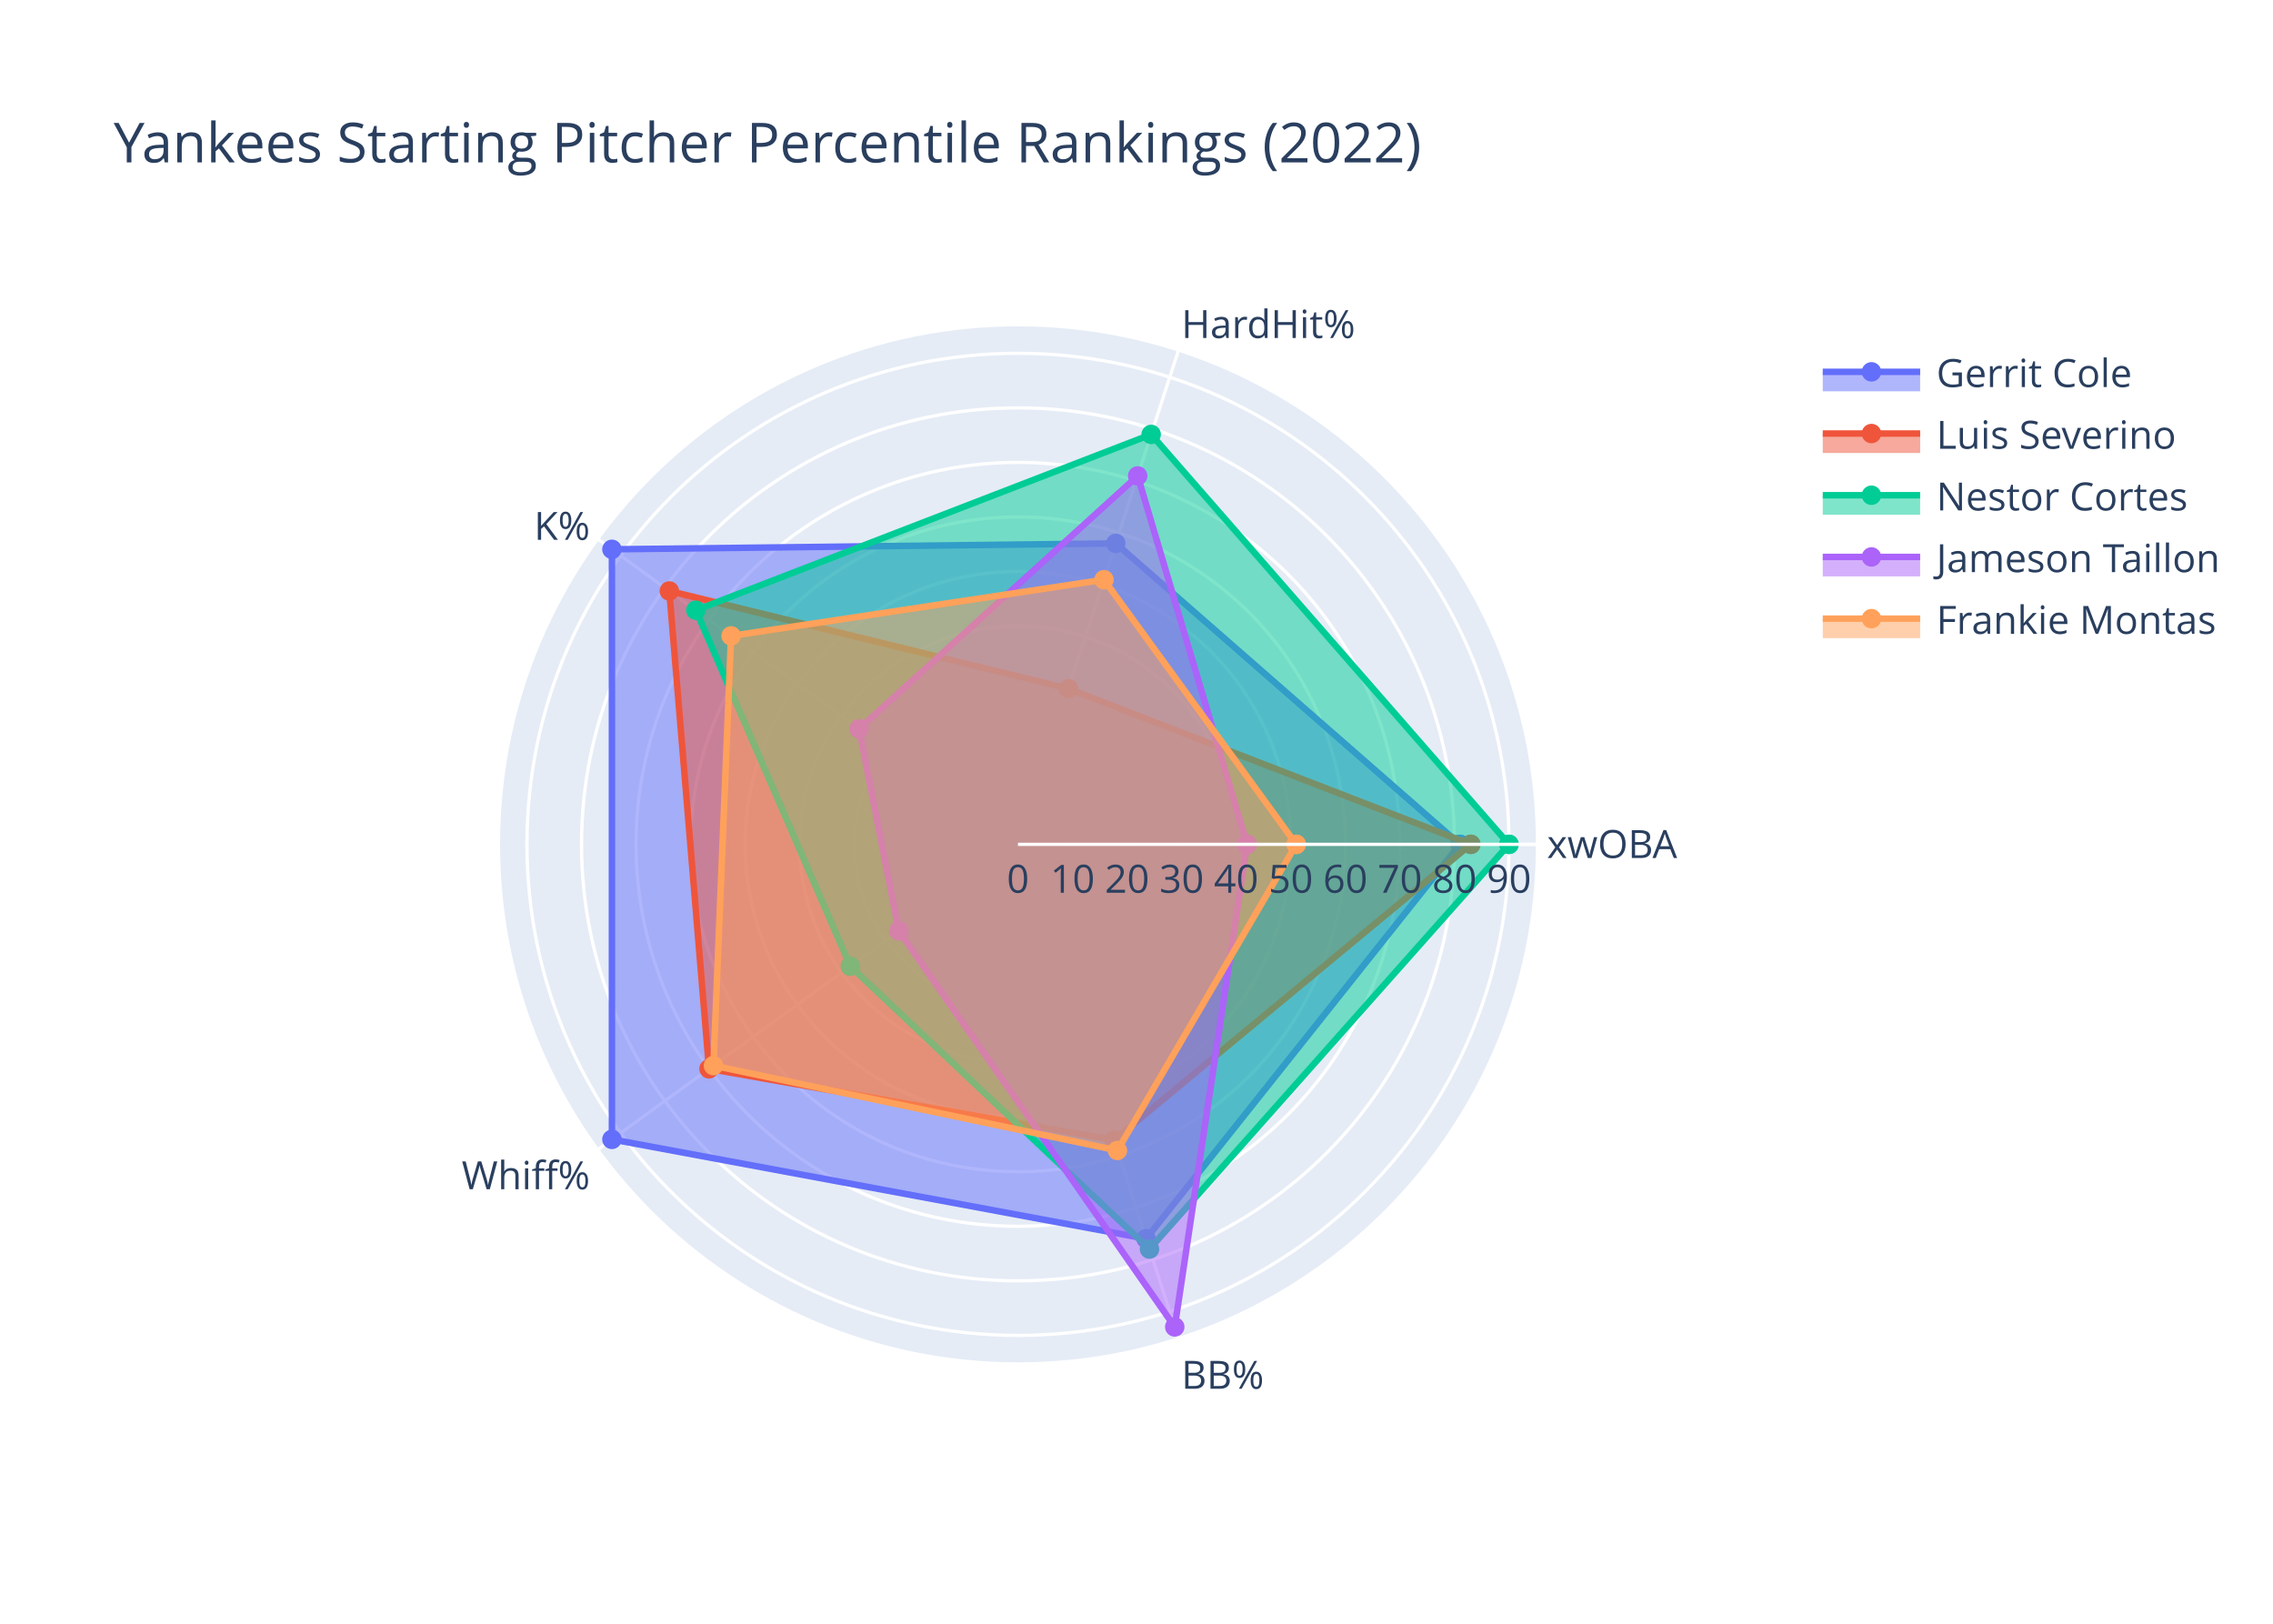
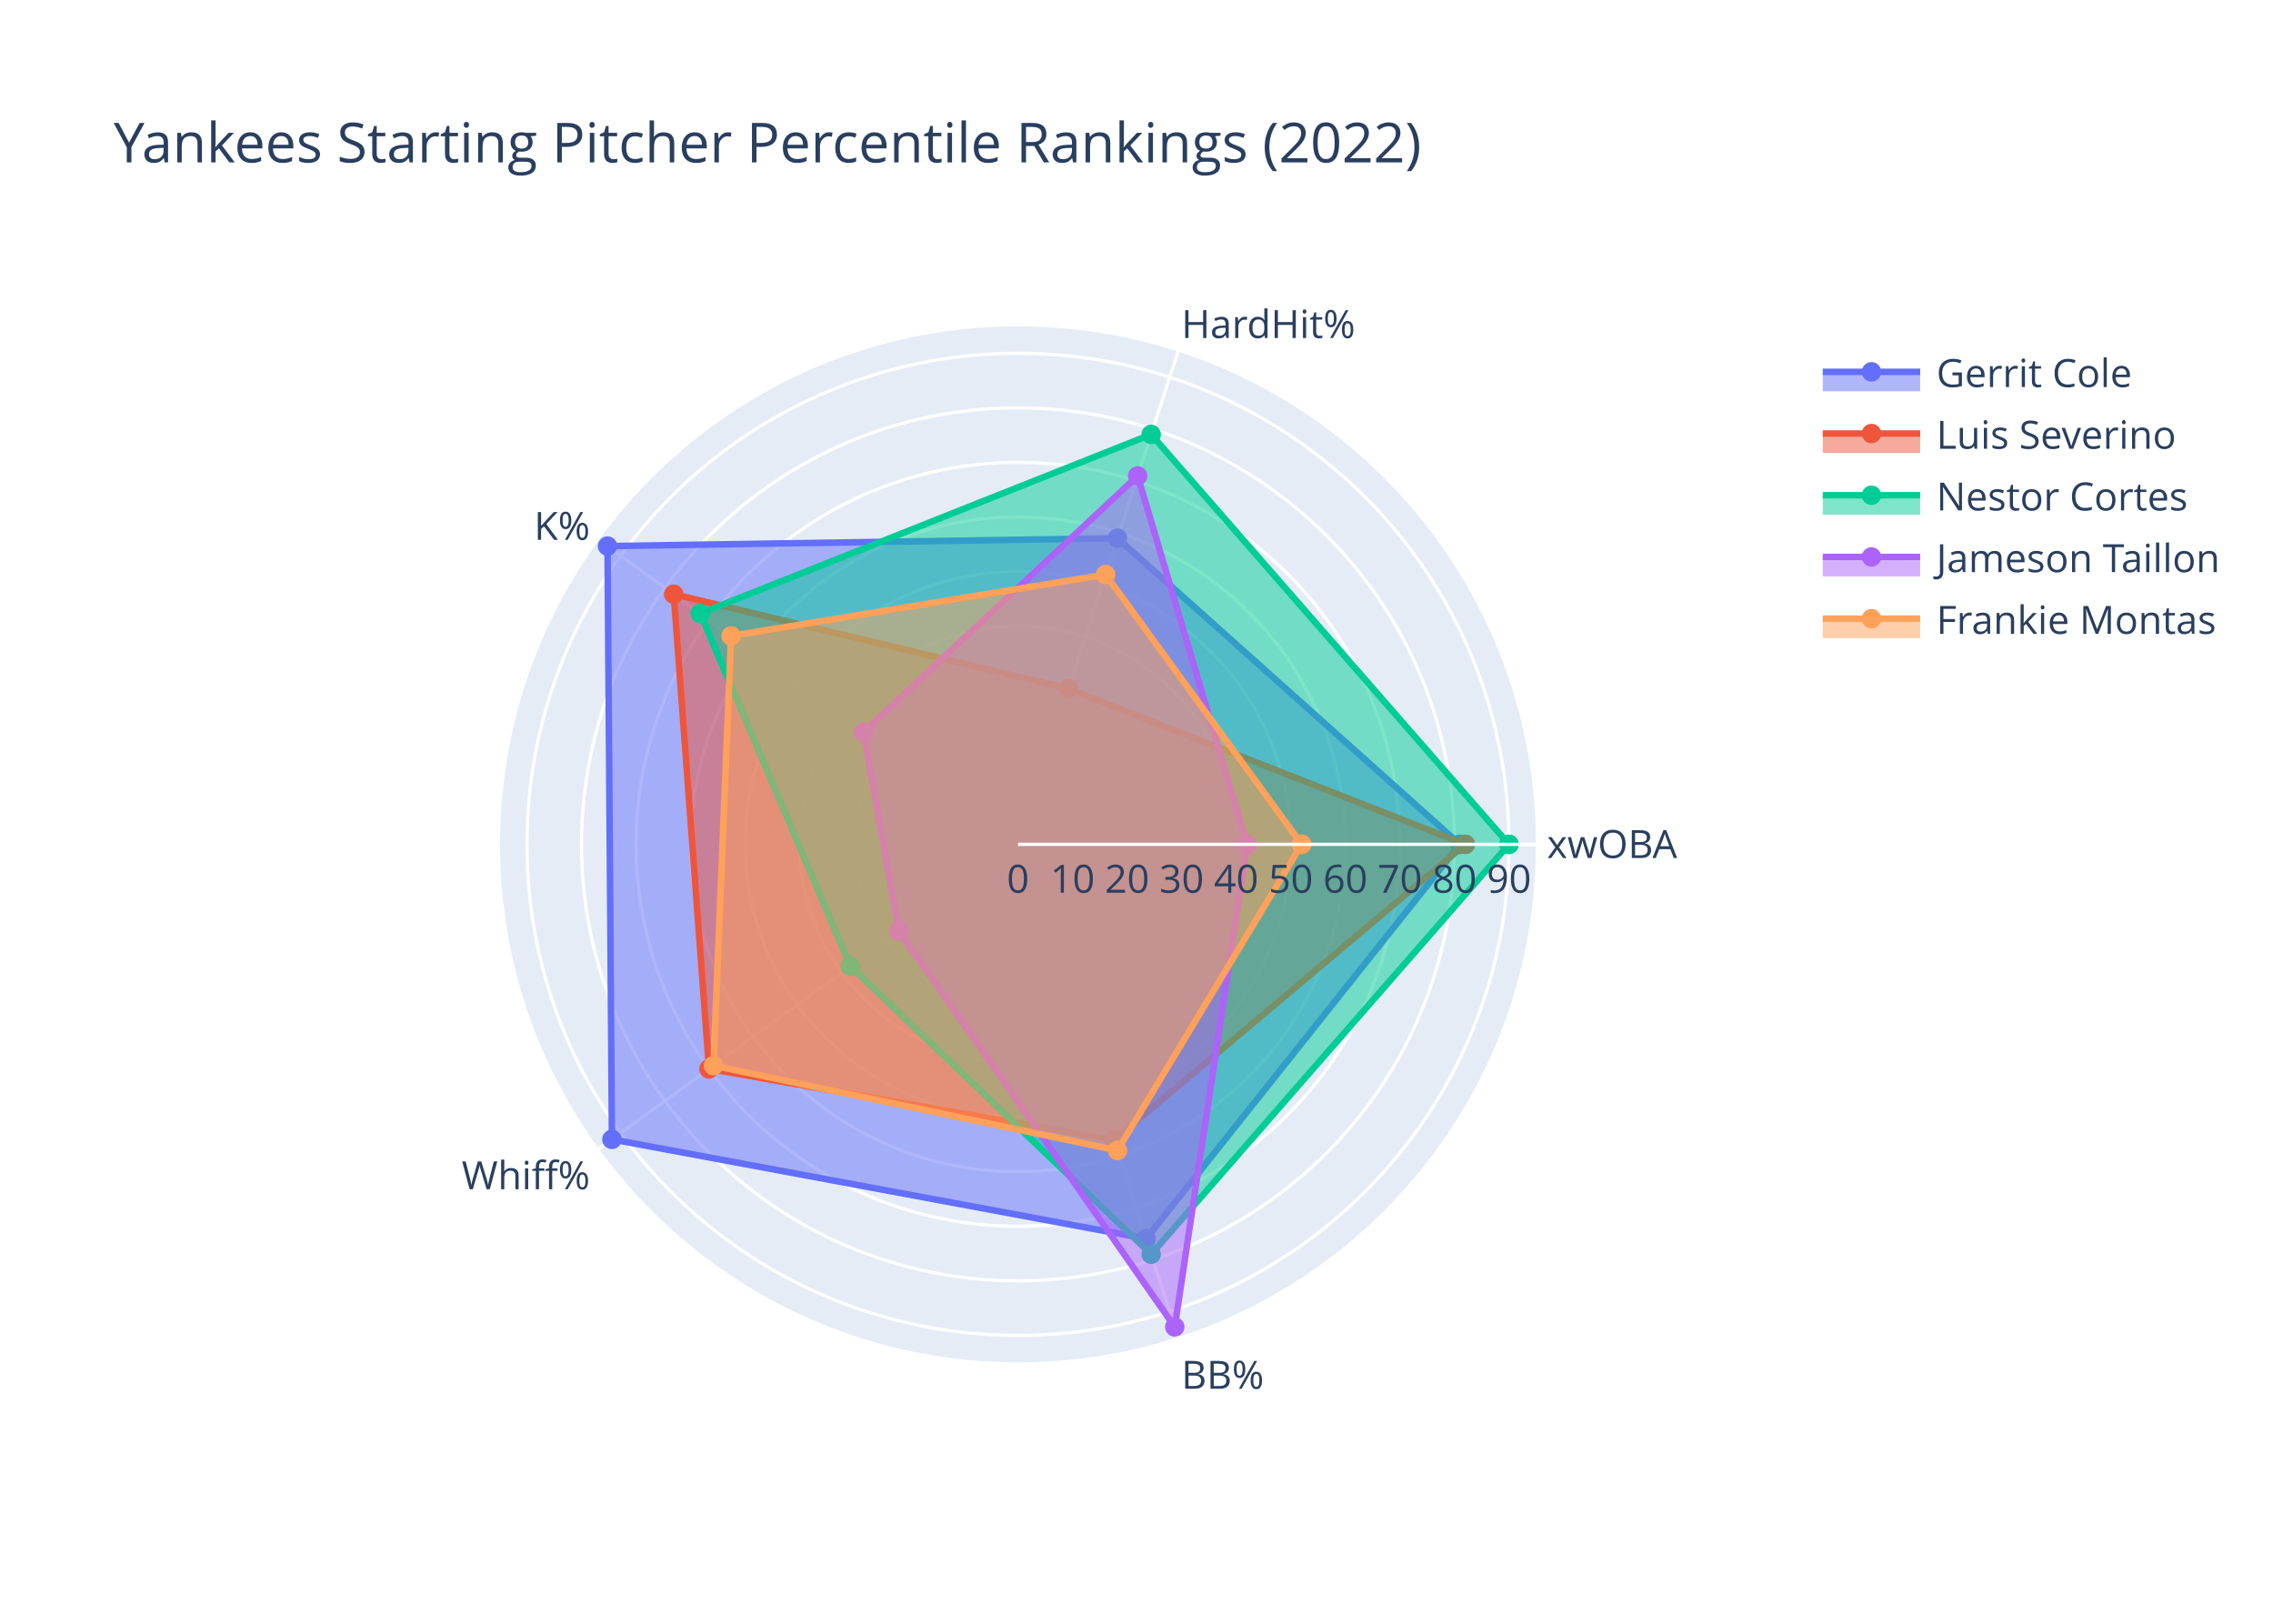
<svg xmlns="http://www.w3.org/2000/svg" class="main-svg" width="700" height="500" style="" viewBox="0 0 700 500">
  <rect x="0" y="0" width="700" height="500" style="fill: rgb(255, 255, 255); fill-opacity: 1;" />
-   <defs id="defs-ed199c">
+   <defs id="defs-c18f42">
    <g class="clips">
-       <clipPath id="cliped199cpolar-for-traces">
+       <clipPath id="clipc18f42polar-for-traces">
        <path d="M160,0A160,160 0,1,0 -160,-1.9594348786357652e-14A160,160 0,1,0 160,3.9188697572715304e-14Z" transform="translate(160,160)" />
      </clipPath>
    </g>
    <g class="gradients" />
    <g class="patterns" />
  </defs>
  <g class="bglayer" />
  <g class="layer-below">
    <g class="imagelayer" />
    <g class="shapelayer" />
  </g>
  <g class="cartesianlayer" />
  <g class="polarlayer">
    <g class="polar">
      <g class="polarsublayer draglayer" />
      <g class="polarsublayer plotbg">
        <path d="M160,0A160,160 0,1,0 -160,-1.9594348786357652e-14A160,160 0,1,0 160,3.9188697572715304e-14Z" transform="translate(313.5,260)" style="fill: rgb(229, 236, 246); fill-opacity: 1;" />
      </g>
      <g class="polarsublayer backplot">
        <g class="maplayer" />
      </g>
      <g class="polarsublayer angular-grid" style="fill: none;">
        <path class="angularaxisgrid" d="M313.5,260L473.5,260" style="stroke: rgb(255, 255, 255); stroke-opacity: 1; stroke-width: 1px;" />
        <path class="angularaxisgrid" d="M313.5,260L362.943,107.831" style="stroke: rgb(255, 255, 255); stroke-opacity: 1; stroke-width: 1px;" />
        <path class="angularaxisgrid" d="M313.5,260L184.057,165.954" style="stroke: rgb(255, 255, 255); stroke-opacity: 1; stroke-width: 1px;" />
        <path class="angularaxisgrid" d="M313.5,260L184.057,354.046" style="stroke: rgb(255, 255, 255); stroke-opacity: 1; stroke-width: 1px;" />
        <path class="angularaxisgrid" d="M313.5,260L362.943,412.169" style="stroke: rgb(255, 255, 255); stroke-opacity: 1; stroke-width: 1px;" />
      </g>
      <g class="polarsublayer radial-grid" transform="translate(313.5,260)" style="fill: none;">
        <path class="xgrid" d="M16.8,0A16.8,16.8 0,1,0 -16.8,-2.0574066225675536e-15A16.8,16.8 0,1,0 16.8,4.114813245135107e-15Z" style="stroke: rgb(255, 255, 255); stroke-opacity: 1; stroke-width: 1px;" />
        <path class="xgrid" d="M33.6,0A33.6,33.6 0,1,0 -33.6,-4.114813245135107e-15A33.6,33.6 0,1,0 33.6,8.229626490270214e-15Z" style="stroke: rgb(255, 255, 255); stroke-opacity: 1; stroke-width: 1px;" />
        <path class="xgrid" d="M50.4,0A50.4,50.4 0,1,0 -50.4,-6.17221986770266e-15A50.4,50.4 0,1,0 50.4,1.234443973540532e-14Z" style="stroke: rgb(255, 255, 255); stroke-opacity: 1; stroke-width: 1px;" />
        <path class="xgrid" d="M67.2,0A67.2,67.2 0,1,0 -67.2,-8.229626490270214e-15A67.2,67.2 0,1,0 67.2,1.645925298054043e-14Z" style="stroke: rgb(255, 255, 255); stroke-opacity: 1; stroke-width: 1px;" />
        <path class="xgrid" d="M84.01,0A84.01,84.01 0,1,0 -84.01,-1.0288257759636915e-14A84.01,84.01 0,1,0 84.01,2.057651551927383e-14Z" style="stroke: rgb(255, 255, 255); stroke-opacity: 1; stroke-width: 1px;" />
        <path class="xgrid" d="M100.81,0A100.81,100.81 0,1,0 -100.81,-1.2345664382204467e-14A100.81,100.81 0,1,0 100.81,2.4691328764408935e-14Z" style="stroke: rgb(255, 255, 255); stroke-opacity: 1; stroke-width: 1px;" />
        <path class="xgrid" d="M117.61,0A117.61,117.61 0,1,0 -117.61,-1.440307100477202e-14A117.61,117.61 0,1,0 117.61,2.880614200954404e-14Z" style="stroke: rgb(255, 255, 255); stroke-opacity: 1; stroke-width: 1px;" />
        <path class="xgrid" d="M134.41,0A134.41,134.41 0,1,0 -134.41,-1.6460477627339574e-14A134.41,134.41 0,1,0 134.41,3.292095525467915e-14Z" style="stroke: rgb(255, 255, 255); stroke-opacity: 1; stroke-width: 1px;" />
        <path class="xgrid" d="M151.21,0A151.21,151.21 0,1,0 -151.21,-1.851788424990713e-14A151.21,151.21 0,1,0 151.21,3.703576849981426e-14Z" style="stroke: rgb(255, 255, 255); stroke-opacity: 1; stroke-width: 1px;" />
      </g>
      <g class="polarsublayer frontplot" transform="translate(153.5,100)">
        <g class="barlayer" />
        <g class="scatterlayer">
-           <g class="trace scatter tracea35449" style="stroke-miterlimit: 2; opacity: 1;">
-             <g class="fills" clip-path="url(#cliped199cpolar-for-traces)">
-               <g>
-                 <path class="js-fill" d="M296.09,160L190.11,67.32L34.95,69.15L34.95,250.85L199.46,281.44L296.09,160Z" style="fill: rgb(99, 110, 250); fill-opacity: 0.5; stroke-width: 0;" />
-               </g>
-             </g>
-             <g class="errorbars" />
-             <g class="lines">
-               <path class="js-line" d="M296.09,160L190.11,67.32L34.95,69.15L34.95,250.85L199.46,281.44L296.09,160" clip-path="url(#cliped199cpolar-for-traces)" style="vector-effect: non-scaling-stroke; fill: none; stroke: rgb(99, 110, 250); stroke-opacity: 1; stroke-width: 2px; opacity: 1;" />
+           <g class="trace scatter trace690c1a" style="stroke-miterlimit: 2; opacity: 1;">
+             <g class="fills" clip-path="url(#clipc18f42polar-for-traces)">
+               <g>
+                 <path class="js-fill" d="M296.09,160L190.63,65.73L33.59,68.16L34.95,250.85L199.46,281.44L296.09,160Z" style="fill: rgb(99, 110, 250); fill-opacity: 0.5; stroke-width: 0;" />
+               </g>
+             </g>
+             <g class="errorbars" />
+             <g class="lines">
+               <path class="js-line" d="M296.09,160L190.63,65.73L33.59,68.16L34.95,250.85L199.46,281.44L296.09,160" clip-path="url(#clipc18f42polar-for-traces)" style="vector-effect: non-scaling-stroke; fill: none; stroke: rgb(99, 110, 250); stroke-opacity: 1; stroke-width: 2px; opacity: 1;" />
            </g>
            <g class="points">
              <path class="point" transform="translate(296.09,160)" d="M3,0A3,3 0 1,1 0,-3A3,3 0 0,1 3,0Z" style="opacity: 1; stroke-width: 0px; fill: rgb(99, 110, 250); fill-opacity: 1;" />
-               <path class="point" transform="translate(190.11,67.32)" d="M3,0A3,3 0 1,1 0,-3A3,3 0 0,1 3,0Z" style="opacity: 1; stroke-width: 0px; fill: rgb(99, 110, 250); fill-opacity: 1;" />
-               <path class="point" transform="translate(34.95,69.15)" d="M3,0A3,3 0 1,1 0,-3A3,3 0 0,1 3,0Z" style="opacity: 1; stroke-width: 0px; fill: rgb(99, 110, 250); fill-opacity: 1;" />
+               <path class="point" transform="translate(190.63,65.73)" d="M3,0A3,3 0 1,1 0,-3A3,3 0 0,1 3,0Z" style="opacity: 1; stroke-width: 0px; fill: rgb(99, 110, 250); fill-opacity: 1;" />
+               <path class="point" transform="translate(33.59,68.16)" d="M3,0A3,3 0 1,1 0,-3A3,3 0 0,1 3,0Z" style="opacity: 1; stroke-width: 0px; fill: rgb(99, 110, 250); fill-opacity: 1;" />
              <path class="point" transform="translate(34.95,250.85)" d="M3,0A3,3 0 1,1 0,-3A3,3 0 0,1 3,0Z" style="opacity: 1; stroke-width: 0px; fill: rgb(99, 110, 250); fill-opacity: 1;" />
              <path class="point" transform="translate(199.46,281.44)" d="M3,0A3,3 0 1,1 0,-3A3,3 0 0,1 3,0Z" style="opacity: 1; stroke-width: 0px; fill: rgb(99, 110, 250); fill-opacity: 1;" />
              <path class="point" transform="translate(296.09,160)" d="M3,0A3,3 0 1,1 0,-3A3,3 0 0,1 3,0Z" style="opacity: 1; stroke-width: 0px; fill: rgb(99, 110, 250); fill-opacity: 1;" />
            </g>
            <g class="text" />
          </g>
-           <g class="trace scatter tracea97c94" style="stroke-miterlimit: 2; opacity: 1;">
-             <g class="fills" clip-path="url(#cliped199cpolar-for-traces)">
-               <g>
-                 <path class="js-fill" d="M299.45,160L175.58,112.06L52.62,81.98L64.85,229.13L189.59,251.08L299.45,160Z" style="fill: rgb(239, 85, 59); fill-opacity: 0.5; stroke-width: 0;" />
-               </g>
-             </g>
-             <g class="errorbars" />
-             <g class="lines">
-               <path class="js-line" d="M299.45,160L175.58,112.06L52.62,81.98L64.85,229.13L189.59,251.08L299.45,160" clip-path="url(#cliped199cpolar-for-traces)" style="vector-effect: non-scaling-stroke; fill: none; stroke: rgb(239, 85, 59); stroke-opacity: 1; stroke-width: 2px; opacity: 1;" />
-             </g>
-             <g class="points">
-               <path class="point" transform="translate(299.45,160)" d="M3,0A3,3 0 1,1 0,-3A3,3 0 0,1 3,0Z" style="opacity: 1; stroke-width: 0px; fill: rgb(239, 85, 59); fill-opacity: 1;" />
+           <g class="trace scatter tracef01afa" style="stroke-miterlimit: 2; opacity: 1;">
+             <g class="fills" clip-path="url(#clipc18f42polar-for-traces)">
+               <g>
+                 <path class="js-fill" d="M297.77,160L175.58,112.06L53.98,82.97L64.85,229.13L189.59,251.08L297.77,160Z" style="fill: rgb(239, 85, 59); fill-opacity: 0.5; stroke-width: 0;" />
+               </g>
+             </g>
+             <g class="errorbars" />
+             <g class="lines">
+               <path class="js-line" d="M297.77,160L175.58,112.06L53.98,82.97L64.85,229.13L189.59,251.08L297.77,160" clip-path="url(#clipc18f42polar-for-traces)" style="vector-effect: non-scaling-stroke; fill: none; stroke: rgb(239, 85, 59); stroke-opacity: 1; stroke-width: 2px; opacity: 1;" />
+             </g>
+             <g class="points">
+               <path class="point" transform="translate(297.77,160)" d="M3,0A3,3 0 1,1 0,-3A3,3 0 0,1 3,0Z" style="opacity: 1; stroke-width: 0px; fill: rgb(239, 85, 59); fill-opacity: 1;" />
              <path class="point" transform="translate(175.58,112.06)" d="M3,0A3,3 0 1,1 0,-3A3,3 0 0,1 3,0Z" style="opacity: 1; stroke-width: 0px; fill: rgb(239, 85, 59); fill-opacity: 1;" />
-               <path class="point" transform="translate(52.62,81.98)" d="M3,0A3,3 0 1,1 0,-3A3,3 0 0,1 3,0Z" style="opacity: 1; stroke-width: 0px; fill: rgb(239, 85, 59); fill-opacity: 1;" />
+               <path class="point" transform="translate(53.98,82.97)" d="M3,0A3,3 0 1,1 0,-3A3,3 0 0,1 3,0Z" style="opacity: 1; stroke-width: 0px; fill: rgb(239, 85, 59); fill-opacity: 1;" />
              <path class="point" transform="translate(64.85,229.13)" d="M3,0A3,3 0 1,1 0,-3A3,3 0 0,1 3,0Z" style="opacity: 1; stroke-width: 0px; fill: rgb(239, 85, 59); fill-opacity: 1;" />
              <path class="point" transform="translate(189.59,251.08)" d="M3,0A3,3 0 1,1 0,-3A3,3 0 0,1 3,0Z" style="opacity: 1; stroke-width: 0px; fill: rgb(239, 85, 59); fill-opacity: 1;" />
-               <path class="point" transform="translate(299.45,160)" d="M3,0A3,3 0 1,1 0,-3A3,3 0 0,1 3,0Z" style="opacity: 1; stroke-width: 0px; fill: rgb(239, 85, 59); fill-opacity: 1;" />
-             </g>
-             <g class="text" />
-           </g>
-           <g class="trace scatter trace2a5472" style="stroke-miterlimit: 2; opacity: 1;">
-             <g class="fills" clip-path="url(#cliped199cpolar-for-traces)">
-               <g>
-                 <path class="js-fill" d="M311.21,160L201.02,33.77L60.78,87.91L108.35,197.53L200.5,284.63L311.21,160Z" style="fill: rgb(0, 204, 150); fill-opacity: 0.5; stroke-width: 0;" />
-               </g>
-             </g>
-             <g class="errorbars" />
-             <g class="lines">
-               <path class="js-line" d="M311.21,160L201.02,33.77L60.78,87.91L108.35,197.53L200.5,284.63L311.21,160" clip-path="url(#cliped199cpolar-for-traces)" style="vector-effect: non-scaling-stroke; fill: none; stroke: rgb(0, 204, 150); stroke-opacity: 1; stroke-width: 2px; opacity: 1;" />
+               <path class="point" transform="translate(297.77,160)" d="M3,0A3,3 0 1,1 0,-3A3,3 0 0,1 3,0Z" style="opacity: 1; stroke-width: 0px; fill: rgb(239, 85, 59); fill-opacity: 1;" />
+             </g>
+             <g class="text" />
+           </g>
+           <g class="trace scatter trace16ae03" style="stroke-miterlimit: 2; opacity: 1;">
+             <g class="fills" clip-path="url(#clipc18f42polar-for-traces)">
+               <g>
+                 <path class="js-fill" d="M311.21,160L201.02,33.77L62.14,88.9L108.35,197.53L201.02,286.23L311.21,160Z" style="fill: rgb(0, 204, 150); fill-opacity: 0.5; stroke-width: 0;" />
+               </g>
+             </g>
+             <g class="errorbars" />
+             <g class="lines">
+               <path class="js-line" d="M311.21,160L201.02,33.77L62.14,88.9L108.35,197.53L201.02,286.23L311.21,160" clip-path="url(#clipc18f42polar-for-traces)" style="vector-effect: non-scaling-stroke; fill: none; stroke: rgb(0, 204, 150); stroke-opacity: 1; stroke-width: 2px; opacity: 1;" />
            </g>
            <g class="points">
              <path class="point" transform="translate(311.21,160)" d="M3,0A3,3 0 1,1 0,-3A3,3 0 0,1 3,0Z" style="opacity: 1; stroke-width: 0px; fill: rgb(0, 204, 150); fill-opacity: 1;" />
              <path class="point" transform="translate(201.02,33.77)" d="M3,0A3,3 0 1,1 0,-3A3,3 0 0,1 3,0Z" style="opacity: 1; stroke-width: 0px; fill: rgb(0, 204, 150); fill-opacity: 1;" />
-               <path class="point" transform="translate(60.78,87.91)" d="M3,0A3,3 0 1,1 0,-3A3,3 0 0,1 3,0Z" style="opacity: 1; stroke-width: 0px; fill: rgb(0, 204, 150); fill-opacity: 1;" />
+               <path class="point" transform="translate(62.14,88.9)" d="M3,0A3,3 0 1,1 0,-3A3,3 0 0,1 3,0Z" style="opacity: 1; stroke-width: 0px; fill: rgb(0, 204, 150); fill-opacity: 1;" />
              <path class="point" transform="translate(108.35,197.53)" d="M3,0A3,3 0 1,1 0,-3A3,3 0 0,1 3,0Z" style="opacity: 1; stroke-width: 0px; fill: rgb(0, 204, 150); fill-opacity: 1;" />
-               <path class="point" transform="translate(200.5,284.63)" d="M3,0A3,3 0 1,1 0,-3A3,3 0 0,1 3,0Z" style="opacity: 1; stroke-width: 0px; fill: rgb(0, 204, 150); fill-opacity: 1;" />
+               <path class="point" transform="translate(201.02,286.23)" d="M3,0A3,3 0 1,1 0,-3A3,3 0 0,1 3,0Z" style="opacity: 1; stroke-width: 0px; fill: rgb(0, 204, 150); fill-opacity: 1;" />
              <path class="point" transform="translate(311.21,160)" d="M3,0A3,3 0 1,1 0,-3A3,3 0 0,1 3,0Z" style="opacity: 1; stroke-width: 0px; fill: rgb(0, 204, 150); fill-opacity: 1;" />
            </g>
            <g class="text" />
          </g>
-           <g class="trace scatter trace6e21c3" style="stroke-miterlimit: 2; opacity: 1;">
-             <g class="fills" clip-path="url(#cliped199cpolar-for-traces)">
-               <g>
-                 <path class="js-fill" d="M230.56,160L196.86,46.55L111.07,124.45L123.3,186.66L208.28,308.6L230.56,160Z" style="fill: rgb(171, 99, 250); fill-opacity: 0.5; stroke-width: 0;" />
-               </g>
-             </g>
-             <g class="errorbars" />
-             <g class="lines">
-               <path class="js-line" d="M230.56,160L196.86,46.55L111.07,124.45L123.3,186.66L208.28,308.6L230.56,160" clip-path="url(#cliped199cpolar-for-traces)" style="vector-effect: non-scaling-stroke; fill: none; stroke: rgb(171, 99, 250); stroke-opacity: 1; stroke-width: 2px; opacity: 1;" />
+           <g class="trace scatter trace2bd01b" style="stroke-miterlimit: 2; opacity: 1;">
+             <g class="fills" clip-path="url(#clipc18f42polar-for-traces)">
+               <g>
+                 <path class="js-fill" d="M230.56,160L196.86,46.55L112.43,125.44L123.3,186.66L208.28,308.6L230.56,160Z" style="fill: rgb(171, 99, 250); fill-opacity: 0.5; stroke-width: 0;" />
+               </g>
+             </g>
+             <g class="errorbars" />
+             <g class="lines">
+               <path class="js-line" d="M230.56,160L196.86,46.55L112.43,125.44L123.3,186.66L208.28,308.6L230.56,160" clip-path="url(#clipc18f42polar-for-traces)" style="vector-effect: non-scaling-stroke; fill: none; stroke: rgb(171, 99, 250); stroke-opacity: 1; stroke-width: 2px; opacity: 1;" />
            </g>
            <g class="points">
              <path class="point" transform="translate(230.56,160)" d="M3,0A3,3 0 1,1 0,-3A3,3 0 0,1 3,0Z" style="opacity: 1; stroke-width: 0px; fill: rgb(171, 99, 250); fill-opacity: 1;" />
              <path class="point" transform="translate(196.86,46.55)" d="M3,0A3,3 0 1,1 0,-3A3,3 0 0,1 3,0Z" style="opacity: 1; stroke-width: 0px; fill: rgb(171, 99, 250); fill-opacity: 1;" />
-               <path class="point" transform="translate(111.07,124.45)" d="M3,0A3,3 0 1,1 0,-3A3,3 0 0,1 3,0Z" style="opacity: 1; stroke-width: 0px; fill: rgb(171, 99, 250); fill-opacity: 1;" />
+               <path class="point" transform="translate(112.43,125.44)" d="M3,0A3,3 0 1,1 0,-3A3,3 0 0,1 3,0Z" style="opacity: 1; stroke-width: 0px; fill: rgb(171, 99, 250); fill-opacity: 1;" />
              <path class="point" transform="translate(123.3,186.66)" d="M3,0A3,3 0 1,1 0,-3A3,3 0 0,1 3,0Z" style="opacity: 1; stroke-width: 0px; fill: rgb(171, 99, 250); fill-opacity: 1;" />
              <path class="point" transform="translate(208.28,308.6)" d="M3,0A3,3 0 1,1 0,-3A3,3 0 0,1 3,0Z" style="opacity: 1; stroke-width: 0px; fill: rgb(171, 99, 250); fill-opacity: 1;" />
              <path class="point" transform="translate(230.56,160)" d="M3,0A3,3 0 1,1 0,-3A3,3 0 0,1 3,0Z" style="opacity: 1; stroke-width: 0px; fill: rgb(171, 99, 250); fill-opacity: 1;" />
            </g>
            <g class="text" />
          </g>
-           <g class="trace scatter tracec4a858" style="stroke-miterlimit: 2; opacity: 1;">
-             <g class="fills" clip-path="url(#cliped199cpolar-for-traces)">
-               <g>
-                 <path class="js-fill" d="M245.69,160L186.48,78.51L71.65,95.81L66.21,228.14L190.63,254.27L245.69,160Z" style="fill: rgb(255, 161, 90); fill-opacity: 0.5; stroke-width: 0;" />
-               </g>
-             </g>
-             <g class="errorbars" />
-             <g class="lines">
-               <path class="js-line" d="M245.69,160L186.48,78.51L71.65,95.81L66.21,228.14L190.63,254.27L245.69,160" clip-path="url(#cliped199cpolar-for-traces)" style="vector-effect: non-scaling-stroke; fill: none; stroke: rgb(255, 161, 90); stroke-opacity: 1; stroke-width: 2px; opacity: 1;" />
-             </g>
-             <g class="points">
-               <path class="point" transform="translate(245.69,160)" d="M3,0A3,3 0 1,1 0,-3A3,3 0 0,1 3,0Z" style="opacity: 1; stroke-width: 0px; fill: rgb(255, 161, 90); fill-opacity: 1;" />
-               <path class="point" transform="translate(186.48,78.51)" d="M3,0A3,3 0 1,1 0,-3A3,3 0 0,1 3,0Z" style="opacity: 1; stroke-width: 0px; fill: rgb(255, 161, 90); fill-opacity: 1;" />
+           <g class="trace scatter trace59d081" style="stroke-miterlimit: 2; opacity: 1;">
+             <g class="fills" clip-path="url(#clipc18f42polar-for-traces)">
+               <g>
+                 <path class="js-fill" d="M247.37,160L187,76.91L71.65,95.81L66.21,228.14L190.63,254.27L247.37,160Z" style="fill: rgb(255, 161, 90); fill-opacity: 0.5; stroke-width: 0;" />
+               </g>
+             </g>
+             <g class="errorbars" />
+             <g class="lines">
+               <path class="js-line" d="M247.37,160L187,76.91L71.65,95.81L66.21,228.14L190.63,254.27L247.37,160" clip-path="url(#clipc18f42polar-for-traces)" style="vector-effect: non-scaling-stroke; fill: none; stroke: rgb(255, 161, 90); stroke-opacity: 1; stroke-width: 2px; opacity: 1;" />
+             </g>
+             <g class="points">
+               <path class="point" transform="translate(247.37,160)" d="M3,0A3,3 0 1,1 0,-3A3,3 0 0,1 3,0Z" style="opacity: 1; stroke-width: 0px; fill: rgb(255, 161, 90); fill-opacity: 1;" />
+               <path class="point" transform="translate(187,76.91)" d="M3,0A3,3 0 1,1 0,-3A3,3 0 0,1 3,0Z" style="opacity: 1; stroke-width: 0px; fill: rgb(255, 161, 90); fill-opacity: 1;" />
              <path class="point" transform="translate(71.65,95.81)" d="M3,0A3,3 0 1,1 0,-3A3,3 0 0,1 3,0Z" style="opacity: 1; stroke-width: 0px; fill: rgb(255, 161, 90); fill-opacity: 1;" />
              <path class="point" transform="translate(66.21,228.14)" d="M3,0A3,3 0 1,1 0,-3A3,3 0 0,1 3,0Z" style="opacity: 1; stroke-width: 0px; fill: rgb(255, 161, 90); fill-opacity: 1;" />
              <path class="point" transform="translate(190.63,254.27)" d="M3,0A3,3 0 1,1 0,-3A3,3 0 0,1 3,0Z" style="opacity: 1; stroke-width: 0px; fill: rgb(255, 161, 90); fill-opacity: 1;" />
-               <path class="point" transform="translate(245.69,160)" d="M3,0A3,3 0 1,1 0,-3A3,3 0 0,1 3,0Z" style="opacity: 1; stroke-width: 0px; fill: rgb(255, 161, 90); fill-opacity: 1;" />
+               <path class="point" transform="translate(247.37,160)" d="M3,0A3,3 0 1,1 0,-3A3,3 0 0,1 3,0Z" style="opacity: 1; stroke-width: 0px; fill: rgb(255, 161, 90); fill-opacity: 1;" />
            </g>
            <g class="text" />
          </g>
        </g>
      </g>
      <g class="polarsublayer angular-line">
        <path d="M160,0A160,160 0,1,0 -160,-1.9594348786357652e-14A160,160 0,1,0 160,3.9188697572715304e-14Z" transform="translate(313.5,260)" stroke-width="1" style="fill: none; stroke: rgb(255, 255, 255); stroke-opacity: 1;" />
      </g>
      <g class="polarsublayer radial-line">
        <line x1="0" y1="0" x2="160" y2="0" transform="translate(313.5,260)" stroke-width="1" style="fill: none; stroke: rgb(255, 255, 255); stroke-opacity: 1;" />
      </g>
      <g class="polarsublayer angular-axis">
        <g class="angularaxistick">
          <text text-anchor="start" x="2.9" y="4.2" transform="translate(473.5,260)" style="font-family: 'Open Sans', verdana, arial, sans-serif; font-size: 12px; fill: rgb(42, 63, 95); fill-opacity: 1; white-space: pre; opacity: 1;">xwOBA</text>
        </g>
        <g class="angularaxistick">
          <text text-anchor="start" x="0.896" y="-3.743" transform="translate(362.9427,107.831)" style="font-family: 'Open Sans', verdana, arial, sans-serif; font-size: 12px; fill: rgb(42, 63, 95); fill-opacity: 1; white-space: pre; opacity: 1;">HardHit%</text>
        </g>
        <g class="angularaxistick">
          <text text-anchor="end" x="-2.346" y="0.283" transform="translate(184.0573,165.9544)" style="font-family: 'Open Sans', verdana, arial, sans-serif; font-size: 12px; fill: rgb(42, 63, 95); fill-opacity: 1; white-space: pre; opacity: 1;">K%</text>
        </g>
        <g class="angularaxistick">
          <text text-anchor="end" x="-2.346" y="12.156" transform="translate(184.0573,354.0456)" style="font-family: 'Open Sans', verdana, arial, sans-serif; font-size: 12px; fill: rgb(42, 63, 95); fill-opacity: 1; white-space: pre; opacity: 1;">Whiff%</text>
        </g>
        <g class="angularaxistick">
          <text text-anchor="start" x="0.896" y="15.469" transform="translate(362.9427,412.169)" style="font-family: 'Open Sans', verdana, arial, sans-serif; font-size: 12px; fill: rgb(42, 63, 95); fill-opacity: 1; white-space: pre; opacity: 1;">BB%</text>
        </g>
      </g>
      <g class="polarsublayer radial-axis" transform="translate(313.5,260)">
        <g class="xtick">
          <text text-anchor="middle" x="0" y="14.9" transform="" style="font-family: 'Open Sans', verdana, arial, sans-serif; font-size: 12px; fill: rgb(42, 63, 95); fill-opacity: 1; white-space: pre; opacity: 1;">0</text>
        </g>
        <g class="xtick">
          <text text-anchor="middle" x="0" y="14.9" transform="translate(16.8,0)" style="font-family: 'Open Sans', verdana, arial, sans-serif; font-size: 12px; fill: rgb(42, 63, 95); fill-opacity: 1; white-space: pre; opacity: 1;">10</text>
        </g>
        <g class="xtick">
          <text text-anchor="middle" x="0" y="14.9" transform="translate(33.6,0)" style="font-family: 'Open Sans', verdana, arial, sans-serif; font-size: 12px; fill: rgb(42, 63, 95); fill-opacity: 1; white-space: pre; opacity: 1;">20</text>
        </g>
        <g class="xtick">
          <text text-anchor="middle" x="0" y="14.9" transform="translate(50.4,0)" style="font-family: 'Open Sans', verdana, arial, sans-serif; font-size: 12px; fill: rgb(42, 63, 95); fill-opacity: 1; white-space: pre; opacity: 1;">30</text>
        </g>
        <g class="xtick">
          <text text-anchor="middle" x="0" y="14.9" transform="translate(67.2,0)" style="font-family: 'Open Sans', verdana, arial, sans-serif; font-size: 12px; fill: rgb(42, 63, 95); fill-opacity: 1; white-space: pre; opacity: 1;">40</text>
        </g>
        <g class="xtick">
          <text text-anchor="middle" x="0" y="14.9" transform="translate(84.01,0)" style="font-family: 'Open Sans', verdana, arial, sans-serif; font-size: 12px; fill: rgb(42, 63, 95); fill-opacity: 1; white-space: pre; opacity: 1;">50</text>
        </g>
        <g class="xtick">
          <text text-anchor="middle" x="0" y="14.9" transform="translate(100.81,0)" style="font-family: 'Open Sans', verdana, arial, sans-serif; font-size: 12px; fill: rgb(42, 63, 95); fill-opacity: 1; white-space: pre; opacity: 1;">60</text>
        </g>
        <g class="xtick">
          <text text-anchor="middle" x="0" y="14.9" transform="translate(117.61,0)" style="font-family: 'Open Sans', verdana, arial, sans-serif; font-size: 12px; fill: rgb(42, 63, 95); fill-opacity: 1; white-space: pre; opacity: 1;">70</text>
        </g>
        <g class="xtick">
          <text text-anchor="middle" x="0" y="14.9" transform="translate(134.41,0)" style="font-family: 'Open Sans', verdana, arial, sans-serif; font-size: 12px; fill: rgb(42, 63, 95); fill-opacity: 1; white-space: pre; opacity: 1;">80</text>
        </g>
        <g class="xtick">
          <text text-anchor="middle" x="0" y="14.9" transform="translate(151.21,0)" style="font-family: 'Open Sans', verdana, arial, sans-serif; font-size: 12px; fill: rgb(42, 63, 95); fill-opacity: 1; white-space: pre; opacity: 1;">90</text>
        </g>
      </g>
    </g>
  </g>
  <g class="smithlayer" />
  <g class="ternarylayer" />
  <g class="geolayer" />
  <g class="funnelarealayer" />
  <g class="pielayer" />
  <g class="iciclelayer" />
  <g class="treemaplayer" />
  <g class="sunburstlayer" />
  <g class="glimages" />
-   <defs id="topdefs-ed199c">
+   <defs id="topdefs-c18f42">
    <g class="clips" />
-     <clipPath id="legended199c">
+     <clipPath id="legendc18f42">
      <rect width="132" height="105" x="0" y="0" />
    </clipPath>
  </defs>
  <g class="layer-above">
    <g class="imagelayer" />
    <g class="shapelayer" />
  </g>
  <g class="infolayer">
    <g class="legend" pointer-events="all" transform="translate(556.34,100)">
      <rect class="bg" shape-rendering="crispEdges" style="stroke: rgb(68, 68, 68); stroke-opacity: 1; fill: rgb(255, 255, 255); fill-opacity: 1; stroke-width: 0px;" width="132" height="105" x="0" y="0" />
-       <g class="scrollbox" transform="" clip-path="url(#legended199c)">
+       <g class="scrollbox" transform="" clip-path="url(#legendc18f42)">
        <g class="groups">
          <g class="traces" transform="translate(0,14.5)" style="opacity: 1;">
            <text class="legendtext" text-anchor="start" x="40" y="4.68" style="font-family: 'Open Sans', verdana, arial, sans-serif; font-size: 12px; fill: rgb(42, 63, 95); fill-opacity: 1; white-space: pre;">Gerrit Cole</text>
            <g class="layers" style="opacity: 1;">
              <g class="legendfill">
                <path class="js-fill" d="M5,0h30v6h-30z" style="stroke-width: 0; fill: rgb(99, 110, 250); fill-opacity: 0.5;" />
              </g>
              <g class="legendlines">
                <path class="js-line" d="M5,0h30" style="fill: none; stroke: rgb(99, 110, 250); stroke-opacity: 1; stroke-width: 2px;" />
              </g>
              <g class="legendsymbols">
                <g class="legendpoints">
                  <path class="scatterpts" transform="translate(20,0)" d="M3,0A3,3 0 1,1 0,-3A3,3 0 0,1 3,0Z" style="opacity: 1; stroke-width: 0px; fill: rgb(99, 110, 250); fill-opacity: 1;" />
                </g>
              </g>
            </g>
            <rect class="legendtoggle" x="0" y="-9.5" width="126.047" height="19" style="fill: rgb(0, 0, 0); fill-opacity: 0;" />
          </g>
          <g class="traces" transform="translate(0,33.5)" style="opacity: 1;">
            <text class="legendtext" text-anchor="start" x="40" y="4.68" style="font-family: 'Open Sans', verdana, arial, sans-serif; font-size: 12px; fill: rgb(42, 63, 95); fill-opacity: 1; white-space: pre;">Luis Severino</text>
            <g class="layers" style="opacity: 1;">
              <g class="legendfill">
                <path class="js-fill" d="M5,0h30v6h-30z" style="stroke-width: 0; fill: rgb(239, 85, 59); fill-opacity: 0.5;" />
              </g>
              <g class="legendlines">
                <path class="js-line" d="M5,0h30" style="fill: none; stroke: rgb(239, 85, 59); stroke-opacity: 1; stroke-width: 2px;" />
              </g>
              <g class="legendsymbols">
                <g class="legendpoints">
                  <path class="scatterpts" transform="translate(20,0)" d="M3,0A3,3 0 1,1 0,-3A3,3 0 0,1 3,0Z" style="opacity: 1; stroke-width: 0px; fill: rgb(239, 85, 59); fill-opacity: 1;" />
                </g>
              </g>
            </g>
            <rect class="legendtoggle" x="0" y="-9.5" width="126.047" height="19" style="fill: rgb(0, 0, 0); fill-opacity: 0;" />
          </g>
          <g class="traces" transform="translate(0,52.5)" style="opacity: 1;">
            <text class="legendtext" text-anchor="start" x="40" y="4.68" style="font-family: 'Open Sans', verdana, arial, sans-serif; font-size: 12px; fill: rgb(42, 63, 95); fill-opacity: 1; white-space: pre;">Nestor Cortes</text>
            <g class="layers" style="opacity: 1;">
              <g class="legendfill">
                <path class="js-fill" d="M5,0h30v6h-30z" style="stroke-width: 0; fill: rgb(0, 204, 150); fill-opacity: 0.5;" />
              </g>
              <g class="legendlines">
                <path class="js-line" d="M5,0h30" style="fill: none; stroke: rgb(0, 204, 150); stroke-opacity: 1; stroke-width: 2px;" />
              </g>
              <g class="legendsymbols">
                <g class="legendpoints">
                  <path class="scatterpts" transform="translate(20,0)" d="M3,0A3,3 0 1,1 0,-3A3,3 0 0,1 3,0Z" style="opacity: 1; stroke-width: 0px; fill: rgb(0, 204, 150); fill-opacity: 1;" />
                </g>
              </g>
            </g>
            <rect class="legendtoggle" x="0" y="-9.5" width="126.047" height="19" style="fill: rgb(0, 0, 0); fill-opacity: 0;" />
          </g>
          <g class="traces" transform="translate(0,71.5)" style="opacity: 1;">
            <text class="legendtext" text-anchor="start" x="40" y="4.68" style="font-family: 'Open Sans', verdana, arial, sans-serif; font-size: 12px; fill: rgb(42, 63, 95); fill-opacity: 1; white-space: pre;">Jameson Taillon</text>
            <g class="layers" style="opacity: 1;">
              <g class="legendfill">
                <path class="js-fill" d="M5,0h30v6h-30z" style="stroke-width: 0; fill: rgb(171, 99, 250); fill-opacity: 0.5;" />
              </g>
              <g class="legendlines">
                <path class="js-line" d="M5,0h30" style="fill: none; stroke: rgb(171, 99, 250); stroke-opacity: 1; stroke-width: 2px;" />
              </g>
              <g class="legendsymbols">
                <g class="legendpoints">
                  <path class="scatterpts" transform="translate(20,0)" d="M3,0A3,3 0 1,1 0,-3A3,3 0 0,1 3,0Z" style="opacity: 1; stroke-width: 0px; fill: rgb(171, 99, 250); fill-opacity: 1;" />
                </g>
              </g>
            </g>
            <rect class="legendtoggle" x="0" y="-9.5" width="126.047" height="19" style="fill: rgb(0, 0, 0); fill-opacity: 0;" />
          </g>
          <g class="traces" transform="translate(0,90.5)" style="opacity: 1;">
            <text class="legendtext" text-anchor="start" x="40" y="4.68" style="font-family: 'Open Sans', verdana, arial, sans-serif; font-size: 12px; fill: rgb(42, 63, 95); fill-opacity: 1; white-space: pre;">Frankie Montas</text>
            <g class="layers" style="opacity: 1;">
              <g class="legendfill">
                <path class="js-fill" d="M5,0h30v6h-30z" style="stroke-width: 0; fill: rgb(255, 161, 90); fill-opacity: 0.5;" />
              </g>
              <g class="legendlines">
                <path class="js-line" d="M5,0h30" style="fill: none; stroke: rgb(255, 161, 90); stroke-opacity: 1; stroke-width: 2px;" />
              </g>
              <g class="legendsymbols">
                <g class="legendpoints">
                  <path class="scatterpts" transform="translate(20,0)" d="M3,0A3,3 0 1,1 0,-3A3,3 0 0,1 3,0Z" style="opacity: 1; stroke-width: 0px; fill: rgb(255, 161, 90); fill-opacity: 1;" />
                </g>
              </g>
            </g>
            <rect class="legendtoggle" x="0" y="-9.5" width="126.047" height="19" style="fill: rgb(0, 0, 0); fill-opacity: 0;" />
          </g>
        </g>
      </g>
      <rect class="scrollbar" rx="20" ry="3" width="0" height="0" style="fill: rgb(128, 139, 164); fill-opacity: 1;" x="0" y="0" />
    </g>
    <g class="g-gtitle">
      <text class="gtitle" x="35" y="50" text-anchor="start" dy="0em" style="font-family: 'Open Sans', verdana, arial, sans-serif; font-size: 17px; fill: rgb(42, 63, 95); opacity: 1; font-weight: normal; white-space: pre;">Yankees Starting Pitcher Percentile Rankings (2022)</text>
    </g>
    <g class="g-polartitle" />
  </g>
</svg>
